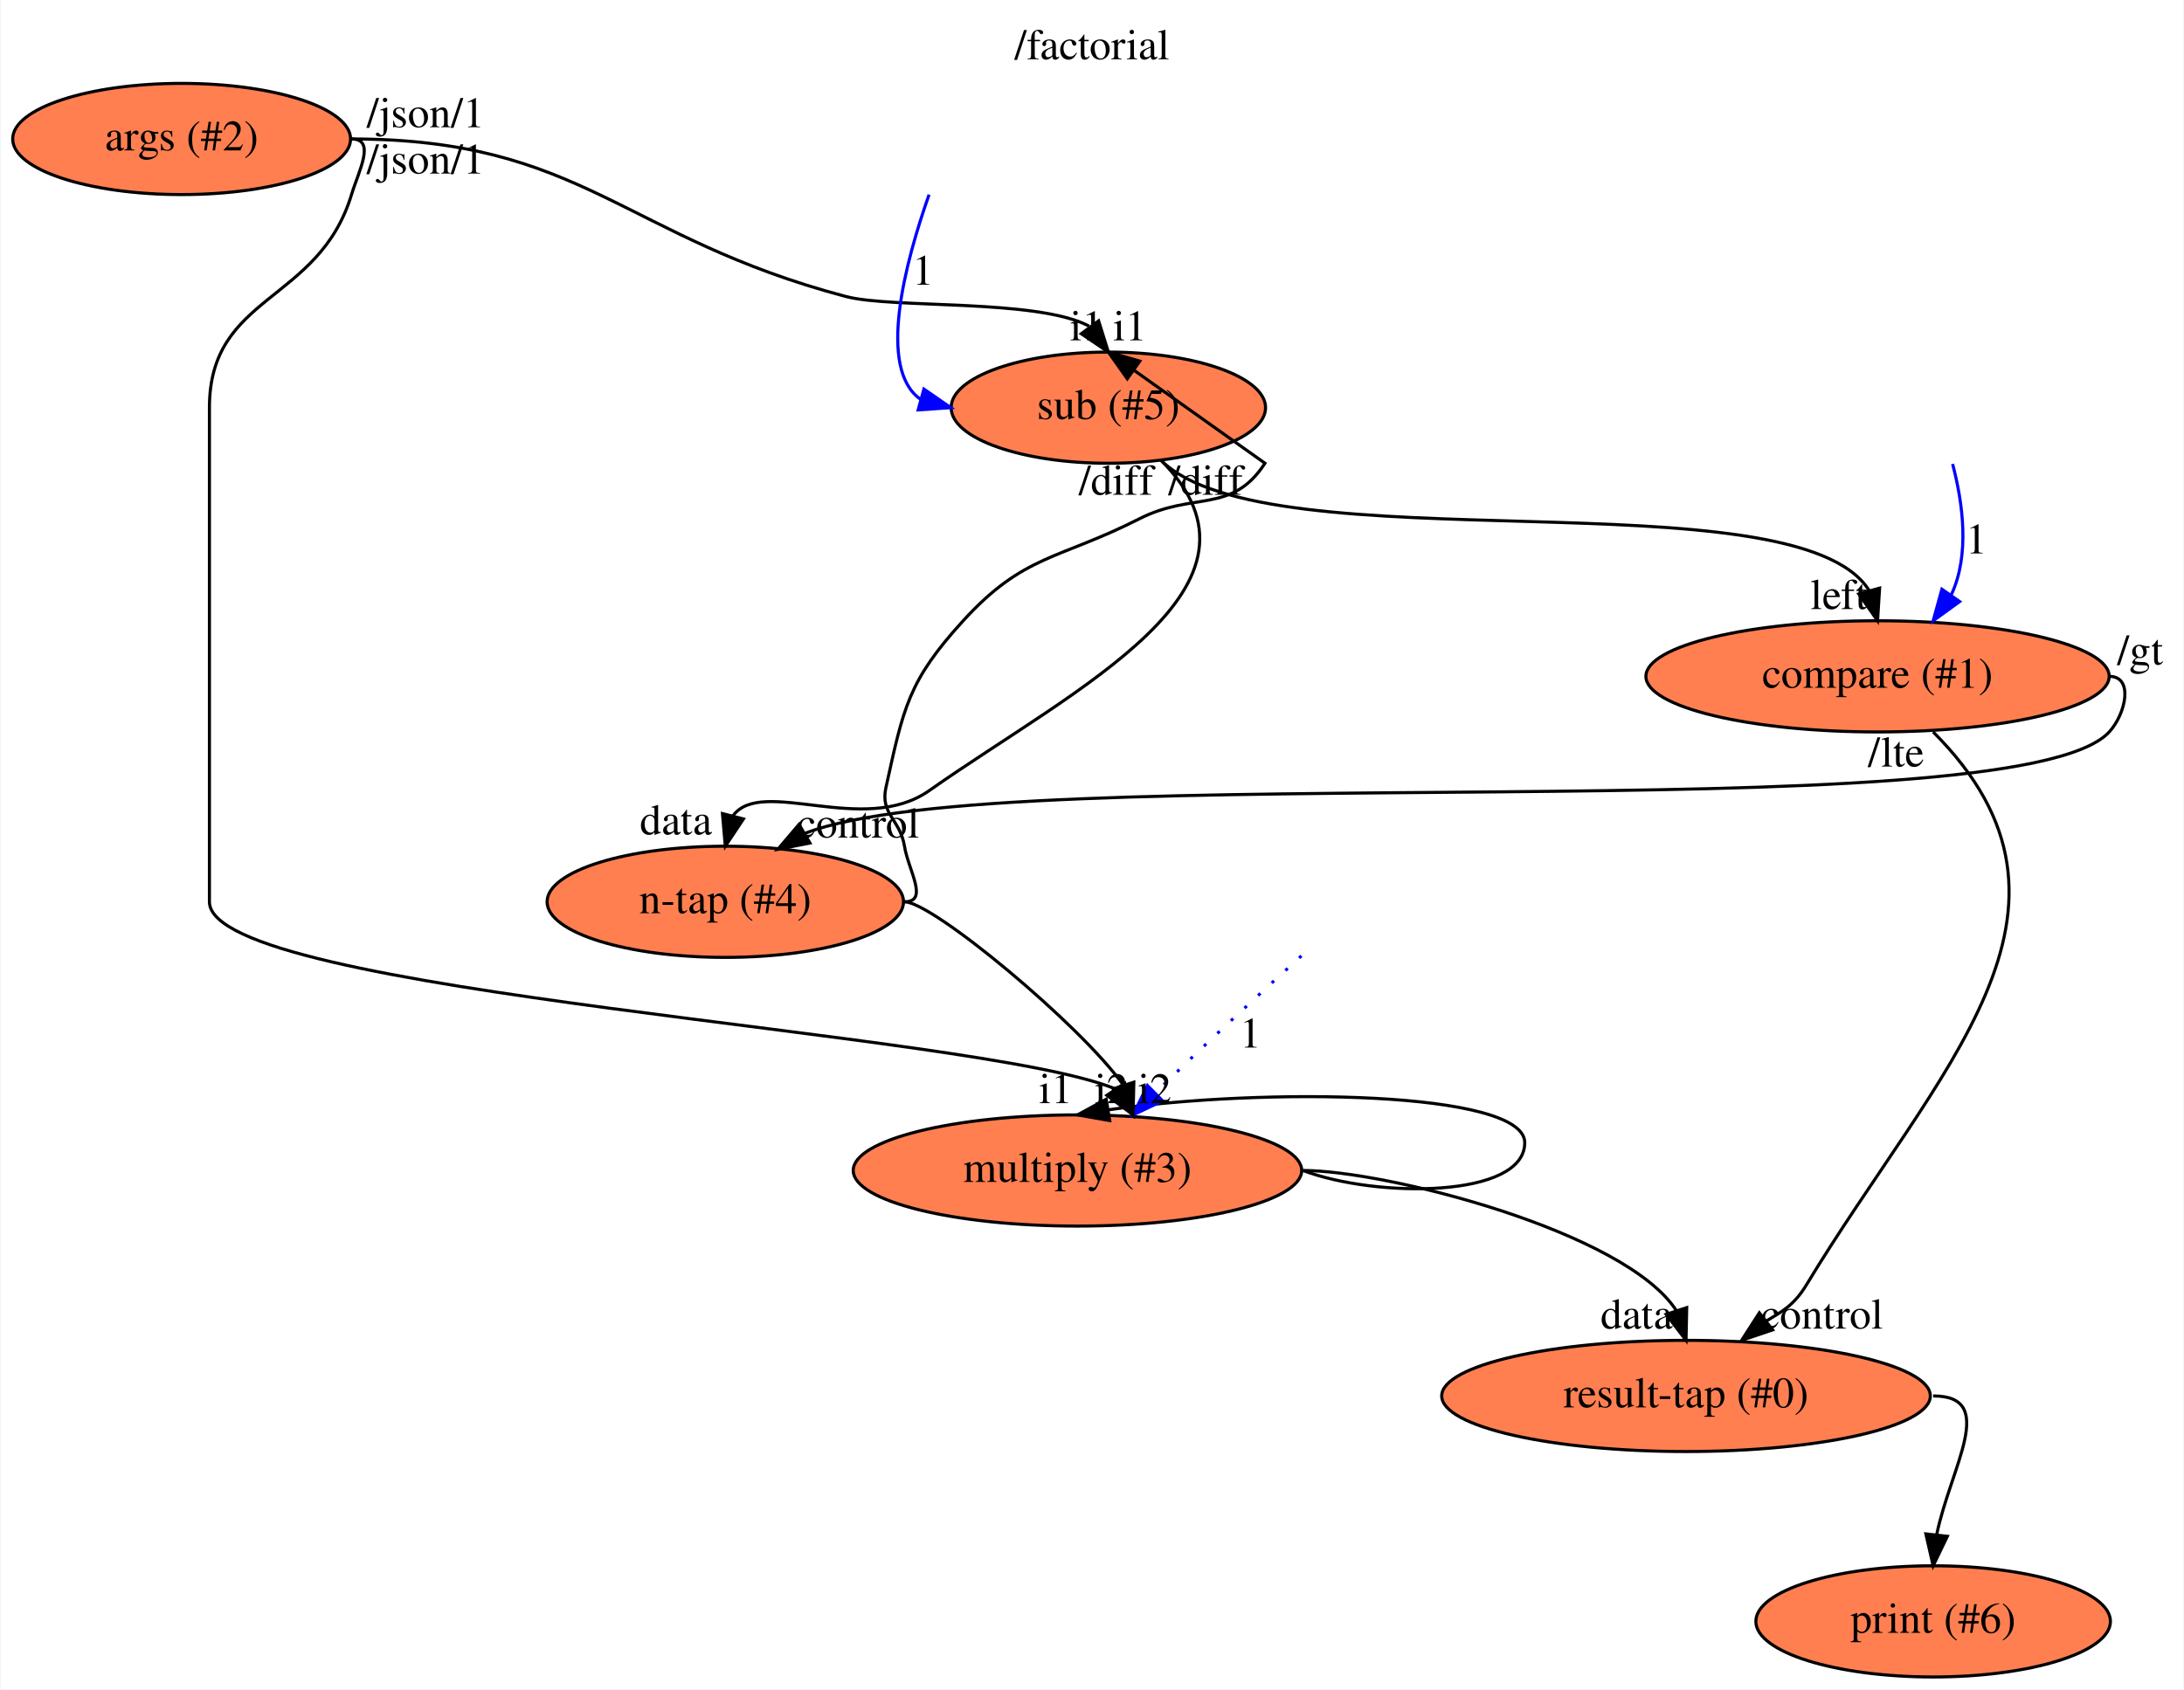
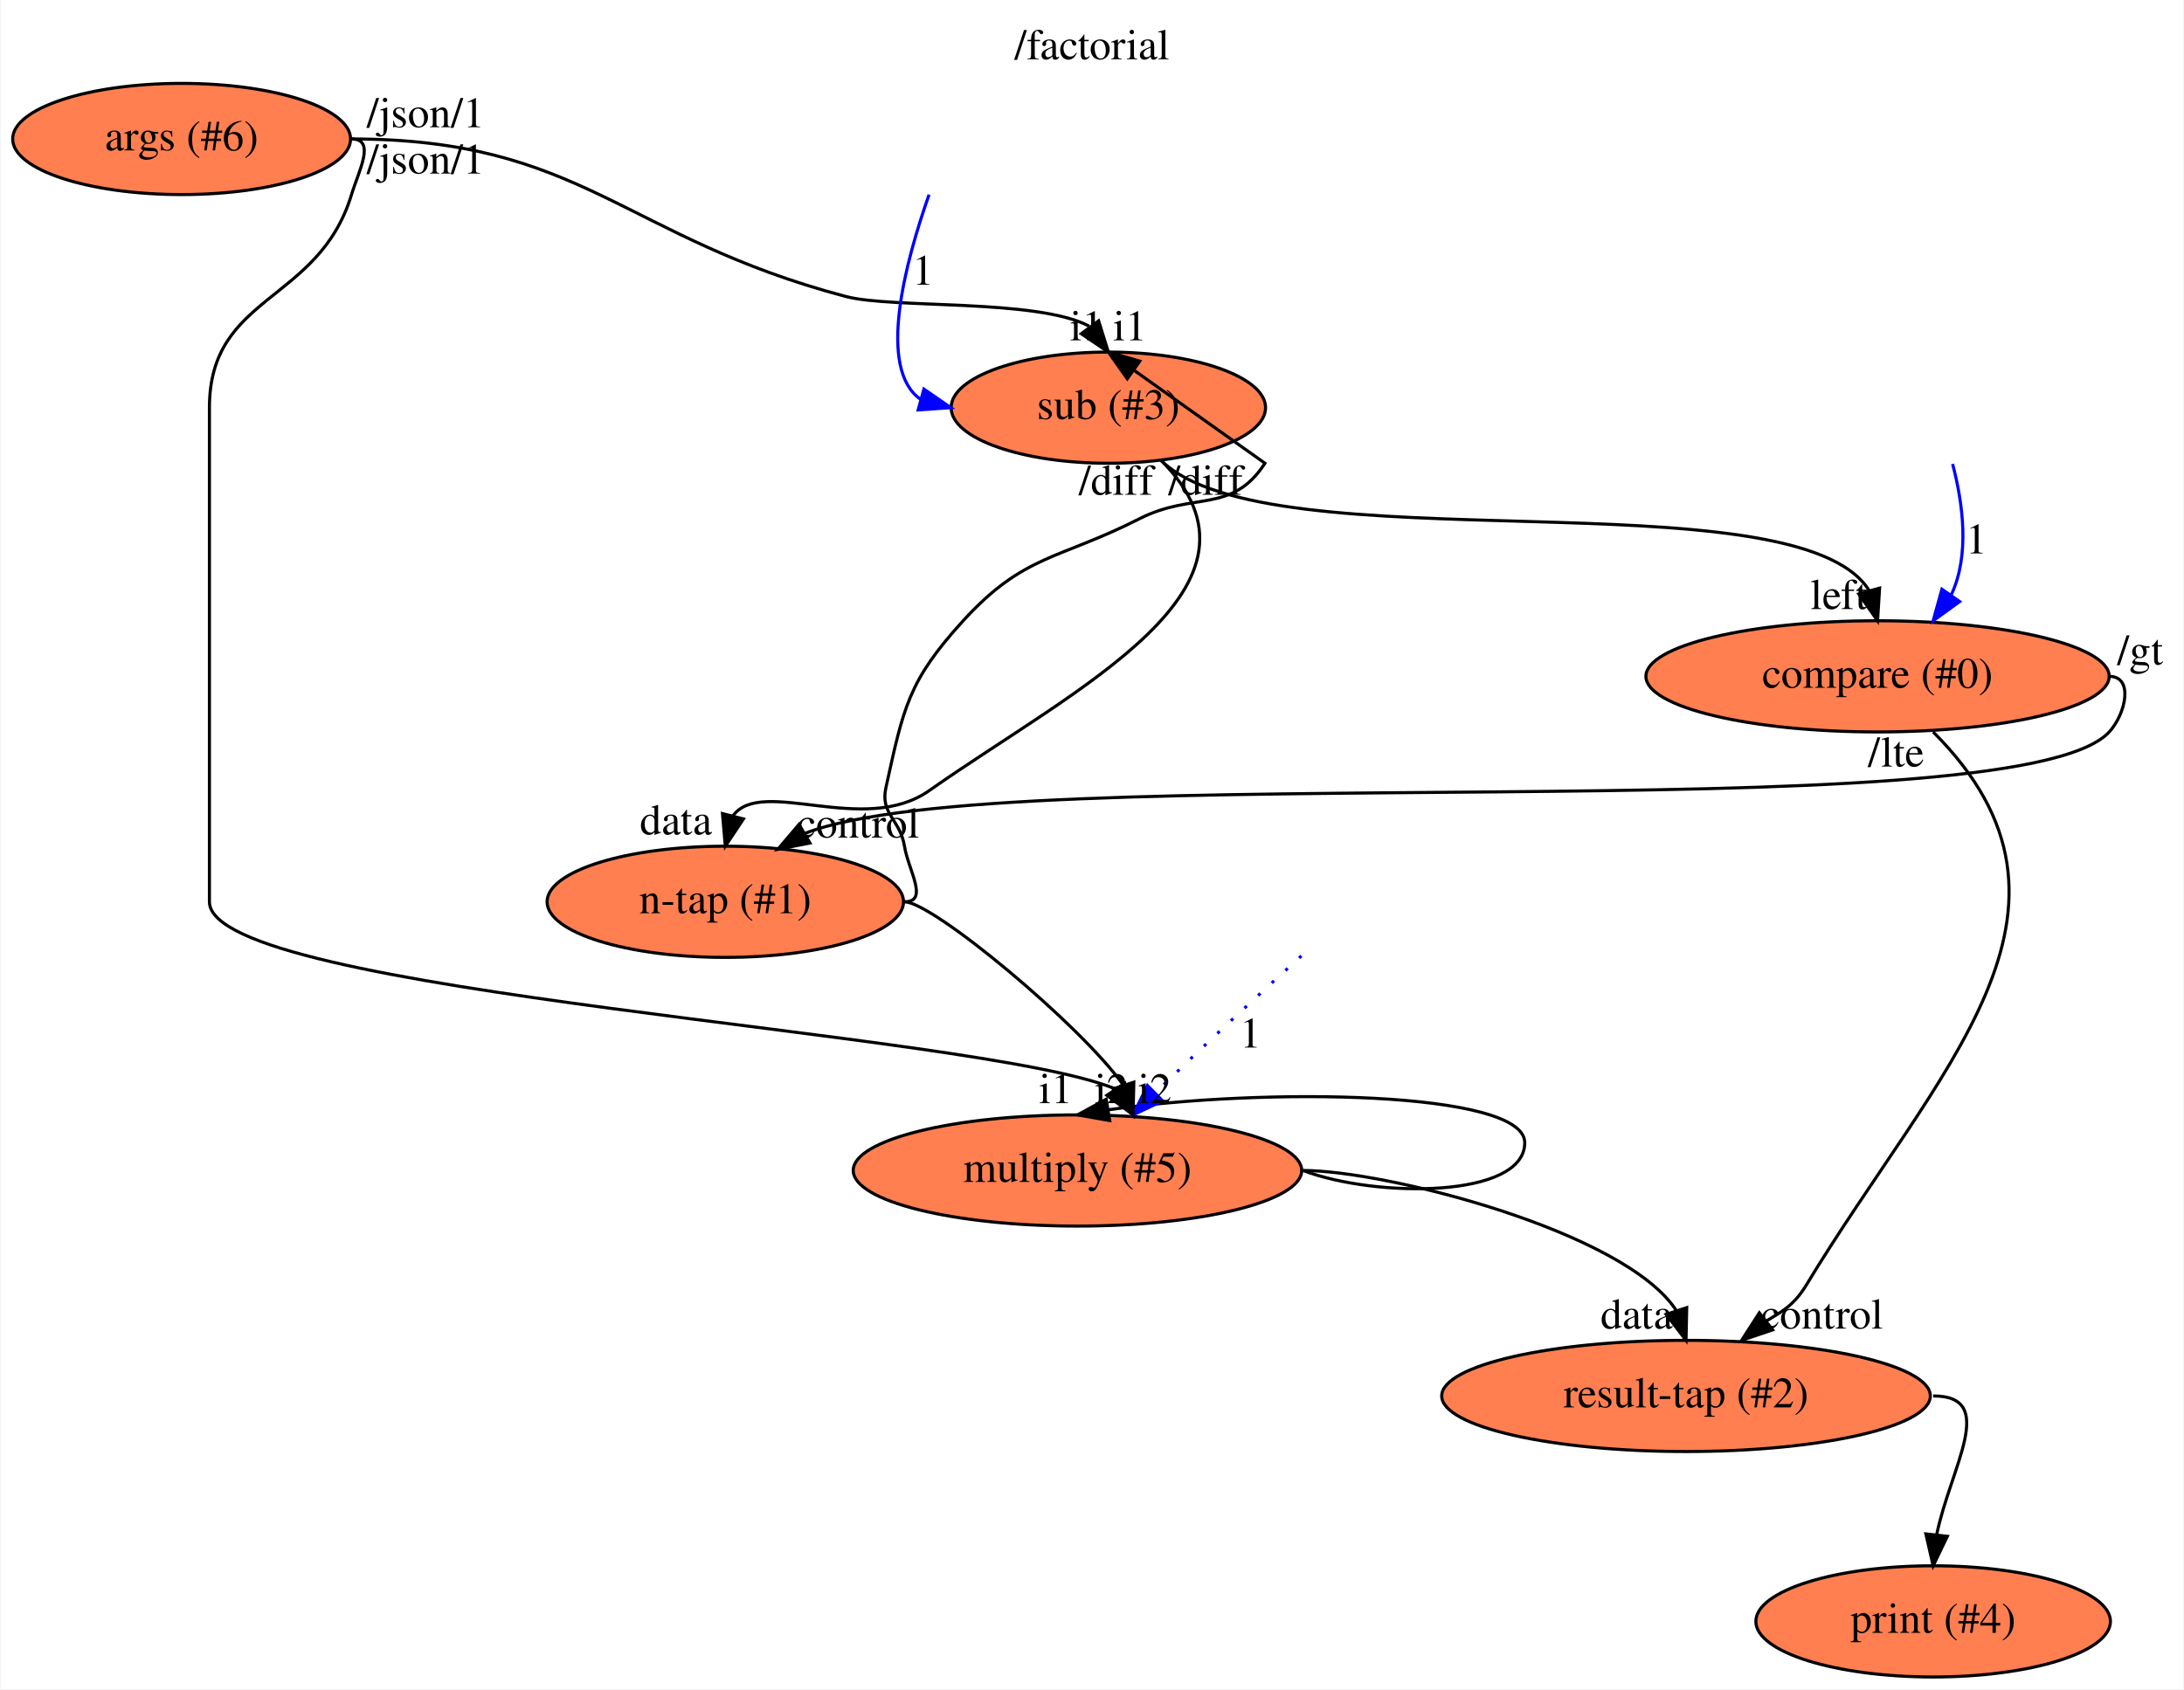
<svg xmlns="http://www.w3.org/2000/svg" xmlns:xlink="http://www.w3.org/1999/xlink" width="707pt" height="547pt" viewBox="0.00 0.00 706.60 547.00">
  <g id="graph0" class="graph" transform="scale(1 1) rotate(0) translate(4 543)">
    <polygon fill="#ffffff" stroke="transparent" points="-4,4 -4,-543 702.595,-543 702.595,4 -4,4" />
    <text text-anchor="middle" x="349.298" y="-523.8" font-family="Times,serif" font-size="14.00" fill="#000000">/factorial</text>
    <g id="node1" class="node">
      <g id="a_node1">
-         <a xlink:href="file:///home/travis/build/andrewdavidmackenzie/flow/flowr/src/lib/flowruntime/args/get.html" xlink:title="args (#2)">
+         <a xlink:href="file:///home/travis/build/andrewdavidmackenzie/flow/flowr/src/lib/flowruntime/args/get.html" xlink:title="args (#6)">
          <ellipse fill="#ff7f50" stroke="#000000" cx="54.595" cy="-498" rx="54.691" ry="18" />
-           <text text-anchor="middle" x="54.595" y="-494.3" font-family="Times,serif" font-size="14.00" fill="#000000">args (#2)</text>
+           <text text-anchor="middle" x="54.595" y="-494.3" font-family="Times,serif" font-size="14.00" fill="#000000">args (#6)</text>
        </a>
      </g>
    </g>
    <g id="node2" class="node">
      <g id="a_node2">
-         <a xlink:href="file:///home/travis/build/andrewdavidmackenzie/flow/flowstdlib/math/multiply/multiply.html" xlink:title="multiply (#3)">
+         <a xlink:href="file:///home/travis/build/andrewdavidmackenzie/flow/flowstdlib/math/multiply/multiply.html" xlink:title="multiply (#5)">
          <ellipse fill="#ff7f50" stroke="#000000" cx="344.595" cy="-164" rx="72.588" ry="18" />
-           <text text-anchor="middle" x="344.595" y="-160.3" font-family="Times,serif" font-size="14.00" fill="#000000">multiply (#3)</text>
+           <text text-anchor="middle" x="344.595" y="-160.3" font-family="Times,serif" font-size="14.00" fill="#000000">multiply (#5)</text>
        </a>
      </g>
    </g>
    <g id="edge1" class="edge">
      <path fill="none" stroke="#000000" d="M109.595,-498C117.595,-498 111.913,-487.657 109.595,-480 98.915,-444.725 63.595,-447.857 63.595,-411 63.595,-411 63.595,-411 63.595,-251 63.595,-221.1 312.081,-209.119 356.972,-190.363" />
      <polygon fill="#000000" stroke="#000000" points="359.92,-192.252 362.595,-182 354.111,-188.346 359.92,-192.252" />
      <text text-anchor="middle" x="355.595" y="-185.8" font-family="Times,serif" font-size="14.00" fill="#000000">i2</text>
      <text text-anchor="middle" x="133.595" y="-501.8" font-family="Times,serif" font-size="14.00" fill="#000000">/json/1</text>
    </g>
    <g id="node3" class="node">
      <g id="a_node3">
-         <a xlink:href="file:///home/travis/build/andrewdavidmackenzie/flow/flowstdlib/math/subtract/subtract.html" xlink:title="sub (#5)">
+         <a xlink:href="file:///home/travis/build/andrewdavidmackenzie/flow/flowstdlib/math/subtract/subtract.html" xlink:title="sub (#3)">
          <ellipse fill="#ff7f50" stroke="#000000" cx="354.595" cy="-411" rx="50.892" ry="18" />
-           <text text-anchor="middle" x="354.595" y="-407.3" font-family="Times,serif" font-size="14.00" fill="#000000">sub (#5)</text>
+           <text text-anchor="middle" x="354.595" y="-407.3" font-family="Times,serif" font-size="14.00" fill="#000000">sub (#3)</text>
        </a>
      </g>
    </g>
    <g id="edge2" class="edge">
      <path fill="none" stroke="#000000" d="M109.595,-498C184.231,-498 197.441,-466.088 269.595,-447 284.761,-442.988 331.396,-446.359 348.35,-437.408" />
      <polygon fill="#000000" stroke="#000000" points="351.442,-439.115 354.595,-429 345.823,-434.941 351.442,-439.115" />
      <text text-anchor="middle" x="347.595" y="-432.8" font-family="Times,serif" font-size="14.00" fill="#000000">i1</text>
      <text text-anchor="middle" x="133.595" y="-486.8" font-family="Times,serif" font-size="14.00" fill="#000000">/json/1</text>
    </g>
    <g id="edge4" class="edge">
      <path fill="none" stroke="#000000" d="M417.595,-164C441.389,-155 489.389,-155 489.389,-173 489.389,-189.84 404.902,-190.925 354.49,-183.626" />
      <polygon fill="#000000" stroke="#000000" points="355.03,-180.167 344.595,-182 353.895,-187.075 355.03,-180.167" />
      <text text-anchor="middle" x="337.595" y="-185.8" font-family="Times,serif" font-size="14.00" fill="#000000">i1</text>
    </g>
    <g id="node5" class="node">
      <g id="a_node5">
-         <a xlink:href="file:///home/travis/build/andrewdavidmackenzie/flow/flowstdlib/control/tap/tap.html" xlink:title="result-tap (#0)">
+         <a xlink:href="file:///home/travis/build/andrewdavidmackenzie/flow/flowstdlib/control/tap/tap.html" xlink:title="result-tap (#2)">
          <ellipse fill="#ff7f50" stroke="#000000" cx="541.595" cy="-91" rx="79.087" ry="18" />
-           <text text-anchor="middle" x="541.595" y="-87.3" font-family="Times,serif" font-size="14.00" fill="#000000">result-tap (#0)</text>
+           <text text-anchor="middle" x="541.595" y="-87.3" font-family="Times,serif" font-size="14.00" fill="#000000">result-tap (#2)</text>
        </a>
      </g>
    </g>
    <g id="edge5" class="edge">
      <path fill="none" stroke="#000000" d="M417.595,-164C444.443,-164 521.826,-144.284 538.433,-118.676" />
      <polygon fill="#000000" stroke="#000000" points="541.816,-119.593 541.595,-109 535.162,-117.418 541.816,-119.593" />
      <text text-anchor="middle" x="525.595" y="-112.8" font-family="Times,serif" font-size="14.00" fill="#000000">data</text>
    </g>
    <g id="node7" class="node">
      <g id="a_node7">
-         <a xlink:href="file:///home/travis/build/andrewdavidmackenzie/flow/flowstdlib/control/tap/tap.html" xlink:title="n-tap (#4)">
+         <a xlink:href="file:///home/travis/build/andrewdavidmackenzie/flow/flowstdlib/control/tap/tap.html" xlink:title="n-tap (#1)">
          <ellipse fill="#ff7f50" stroke="#000000" cx="230.595" cy="-251" rx="57.69" ry="18" />
-           <text text-anchor="middle" x="230.595" y="-247.3" font-family="Times,serif" font-size="14.00" fill="#000000">n-tap (#4)</text>
+           <text text-anchor="middle" x="230.595" y="-247.3" font-family="Times,serif" font-size="14.00" fill="#000000">n-tap (#1)</text>
        </a>
      </g>
    </g>
    <g id="edge7" class="edge">
      <path fill="none" stroke="#000000" d="M371.595,-394C412.66,-352.935 344.101,-320.404 296.595,-287 275.416,-272.107 242.447,-291.574 233.126,-278.906" />
      <polygon fill="#000000" stroke="#000000" points="236.462,-277.822 230.595,-269 229.68,-279.555 236.462,-277.822" />
      <text text-anchor="middle" x="214.595" y="-272.8" font-family="Times,serif" font-size="14.00" fill="#000000">data</text>
      <text text-anchor="middle" x="357.095" y="-382.8" font-family="Times,serif" font-size="14.00" fill="#000000">/diff</text>
    </g>
    <g id="node8" class="node">
      <g id="a_node8">
-         <a xlink:href="file:///home/travis/build/andrewdavidmackenzie/flow/flowstdlib/math/compare/compare.html" xlink:title="compare (#1)">
+         <a xlink:href="file:///home/travis/build/andrewdavidmackenzie/flow/flowstdlib/math/compare/compare.html" xlink:title="compare (#0)">
          <ellipse fill="#ff7f50" stroke="#000000" cx="603.595" cy="-324" rx="74.987" ry="18" />
-           <text text-anchor="middle" x="603.595" y="-320.3" font-family="Times,serif" font-size="14.00" fill="#000000">compare (#1)</text>
+           <text text-anchor="middle" x="603.595" y="-320.3" font-family="Times,serif" font-size="14.00" fill="#000000">compare (#0)</text>
        </a>
      </g>
    </g>
    <g id="edge8" class="edge">
      <path fill="none" stroke="#000000" d="M371.595,-394C406.328,-359.267 577.001,-389.837 600.831,-351.853" />
      <polygon fill="#000000" stroke="#000000" points="604.263,-352.574 603.595,-342 597.524,-350.683 604.263,-352.574" />
      <text text-anchor="middle" x="591.095" y="-345.8" font-family="Times,serif" font-size="14.00" fill="#000000">left</text>
      <text text-anchor="middle" x="386.095" y="-382.8" font-family="Times,serif" font-size="14.00" fill="#000000">/diff</text>
    </g>
    <g id="edge3" class="edge">
      <path fill="none" stroke="#0000ff" stroke-dasharray="1,5" d="M417.081,-233.49C403.963,-221.579 386.166,-205.149 369.925,-189.25" />
      <polygon fill="#0000ff" stroke="#0000ff" points="372.166,-186.543 362.595,-182 367.244,-191.52 372.166,-186.543" />
      <text text-anchor="middle" x="400.595" y="-203.8" font-family="Times,serif" font-size="14.00" fill="#000000">1</text>
    </g>
    <g id="node10" class="node">
      <g id="a_node10">
-         <a xlink:href="file:///home/travis/build/andrewdavidmackenzie/flow/flowr/src/lib/flowruntime/stdio/stdout.html" xlink:title="print (#6)">
+         <a xlink:href="file:///home/travis/build/andrewdavidmackenzie/flow/flowr/src/lib/flowruntime/stdio/stdout.html" xlink:title="print (#4)">
          <ellipse fill="#ff7f50" stroke="#000000" cx="621.595" cy="-18" rx="57.391" ry="18" />
-           <text text-anchor="middle" x="621.595" y="-14.3" font-family="Times,serif" font-size="14.00" fill="#000000">print (#6)</text>
+           <text text-anchor="middle" x="621.595" y="-14.3" font-family="Times,serif" font-size="14.00" fill="#000000">print (#4)</text>
        </a>
      </g>
    </g>
    <g id="edge14" class="edge">
      <path fill="none" stroke="#000000" d="M621.595,-91C642.793,-91 627.226,-68.022 622.717,-45.977" />
      <polygon fill="#000000" stroke="#000000" points="626.191,-45.546 621.595,-36 619.234,-46.328 626.191,-45.546" />
    </g>
    <g id="edge6" class="edge">
      <path fill="none" stroke="#0000ff" d="M296.556,-479.974C288.909,-458.273 279.566,-423.514 293.842,-413.674" />
      <polygon fill="#0000ff" stroke="#0000ff" points="294.876,-417.019 303.595,-411 293.026,-410.268 294.876,-417.019" />
      <text text-anchor="middle" x="294.595" y="-450.8" font-family="Times,serif" font-size="14.00" fill="#000000">1</text>
    </g>
    <g id="edge12" class="edge">
      <path fill="none" stroke="#000000" d="M288.595,-251C297.685,-251 345.655,-211.084 359.483,-191.601" />
      <polygon fill="#000000" stroke="#000000" points="362.841,-192.592 362.595,-182 356.182,-190.434 362.841,-192.592" />
      <text text-anchor="middle" x="369.595" y="-185.8" font-family="Times,serif" font-size="14.00" fill="#000000">i2</text>
    </g>
    <g id="edge13" class="edge">
      <path fill="none" stroke="#000000" d="M288.595,-251C296.595,-251 289.877,-261.103 288.595,-269 287.177,-277.741 280.69,-279.352 282.595,-288 288.284,-313.828 289.766,-322.466 307.595,-342 327.329,-363.621 338.505,-361.727 364.595,-375 382.222,-383.968 394.499,-376.427 405.291,-393 405.291,-393 377.365,-412.83 362.966,-423.055" />
      <polygon fill="#000000" stroke="#000000" points="360.722,-420.356 354.595,-429 364.775,-426.064 360.722,-420.356" />
      <text text-anchor="middle" x="361.595" y="-432.8" font-family="Times,serif" font-size="14.00" fill="#000000">i1</text>
    </g>
    <g id="edge11" class="edge">
      <path fill="none" stroke="#000000" d="M621.595,-306C679.306,-248.289 622.813,-196.848 580.595,-127 576.422,-120.096 572.426,-118.245 567.715,-115.332" />
      <polygon fill="#000000" stroke="#000000" points="569.633,-112.389 559.595,-109 565.329,-117.909 569.633,-112.389" />
      <text text-anchor="middle" x="585.595" y="-112.8" font-family="Times,serif" font-size="14.00" fill="#000000">control</text>
      <text text-anchor="middle" x="609.595" y="-294.8" font-family="Times,serif" font-size="14.00" fill="#000000">/lte</text>
    </g>
    <g id="edge10" class="edge">
      <path fill="none" stroke="#000000" d="M678.595,-324C686.595,-324 683.998,-311.9 678.595,-306 647.967,-272.553 321.819,-298.646 256.432,-273.171" />
      <polygon fill="#000000" stroke="#000000" points="257.994,-270.029 247.595,-268 254.459,-276.071 257.994,-270.029" />
      <text text-anchor="middle" x="273.595" y="-271.8" font-family="Times,serif" font-size="14.00" fill="#000000">control</text>
      <text text-anchor="middle" x="688.595" y="-327.8" font-family="Times,serif" font-size="14.00" fill="#000000">/gt</text>
    </g>
    <g id="edge9" class="edge">
      <path fill="none" stroke="#0000ff" d="M627.889,-392.773C631.216,-380.141 633.505,-363.354 627.519,-350.525" />
      <polygon fill="#0000ff" stroke="#0000ff" points="630.176,-348.215 621.595,-342 624.428,-352.209 630.176,-348.215" />
      <text text-anchor="middle" x="635.595" y="-363.8" font-family="Times,serif" font-size="14.00" fill="#000000">1</text>
    </g>
  </g>
</svg>
